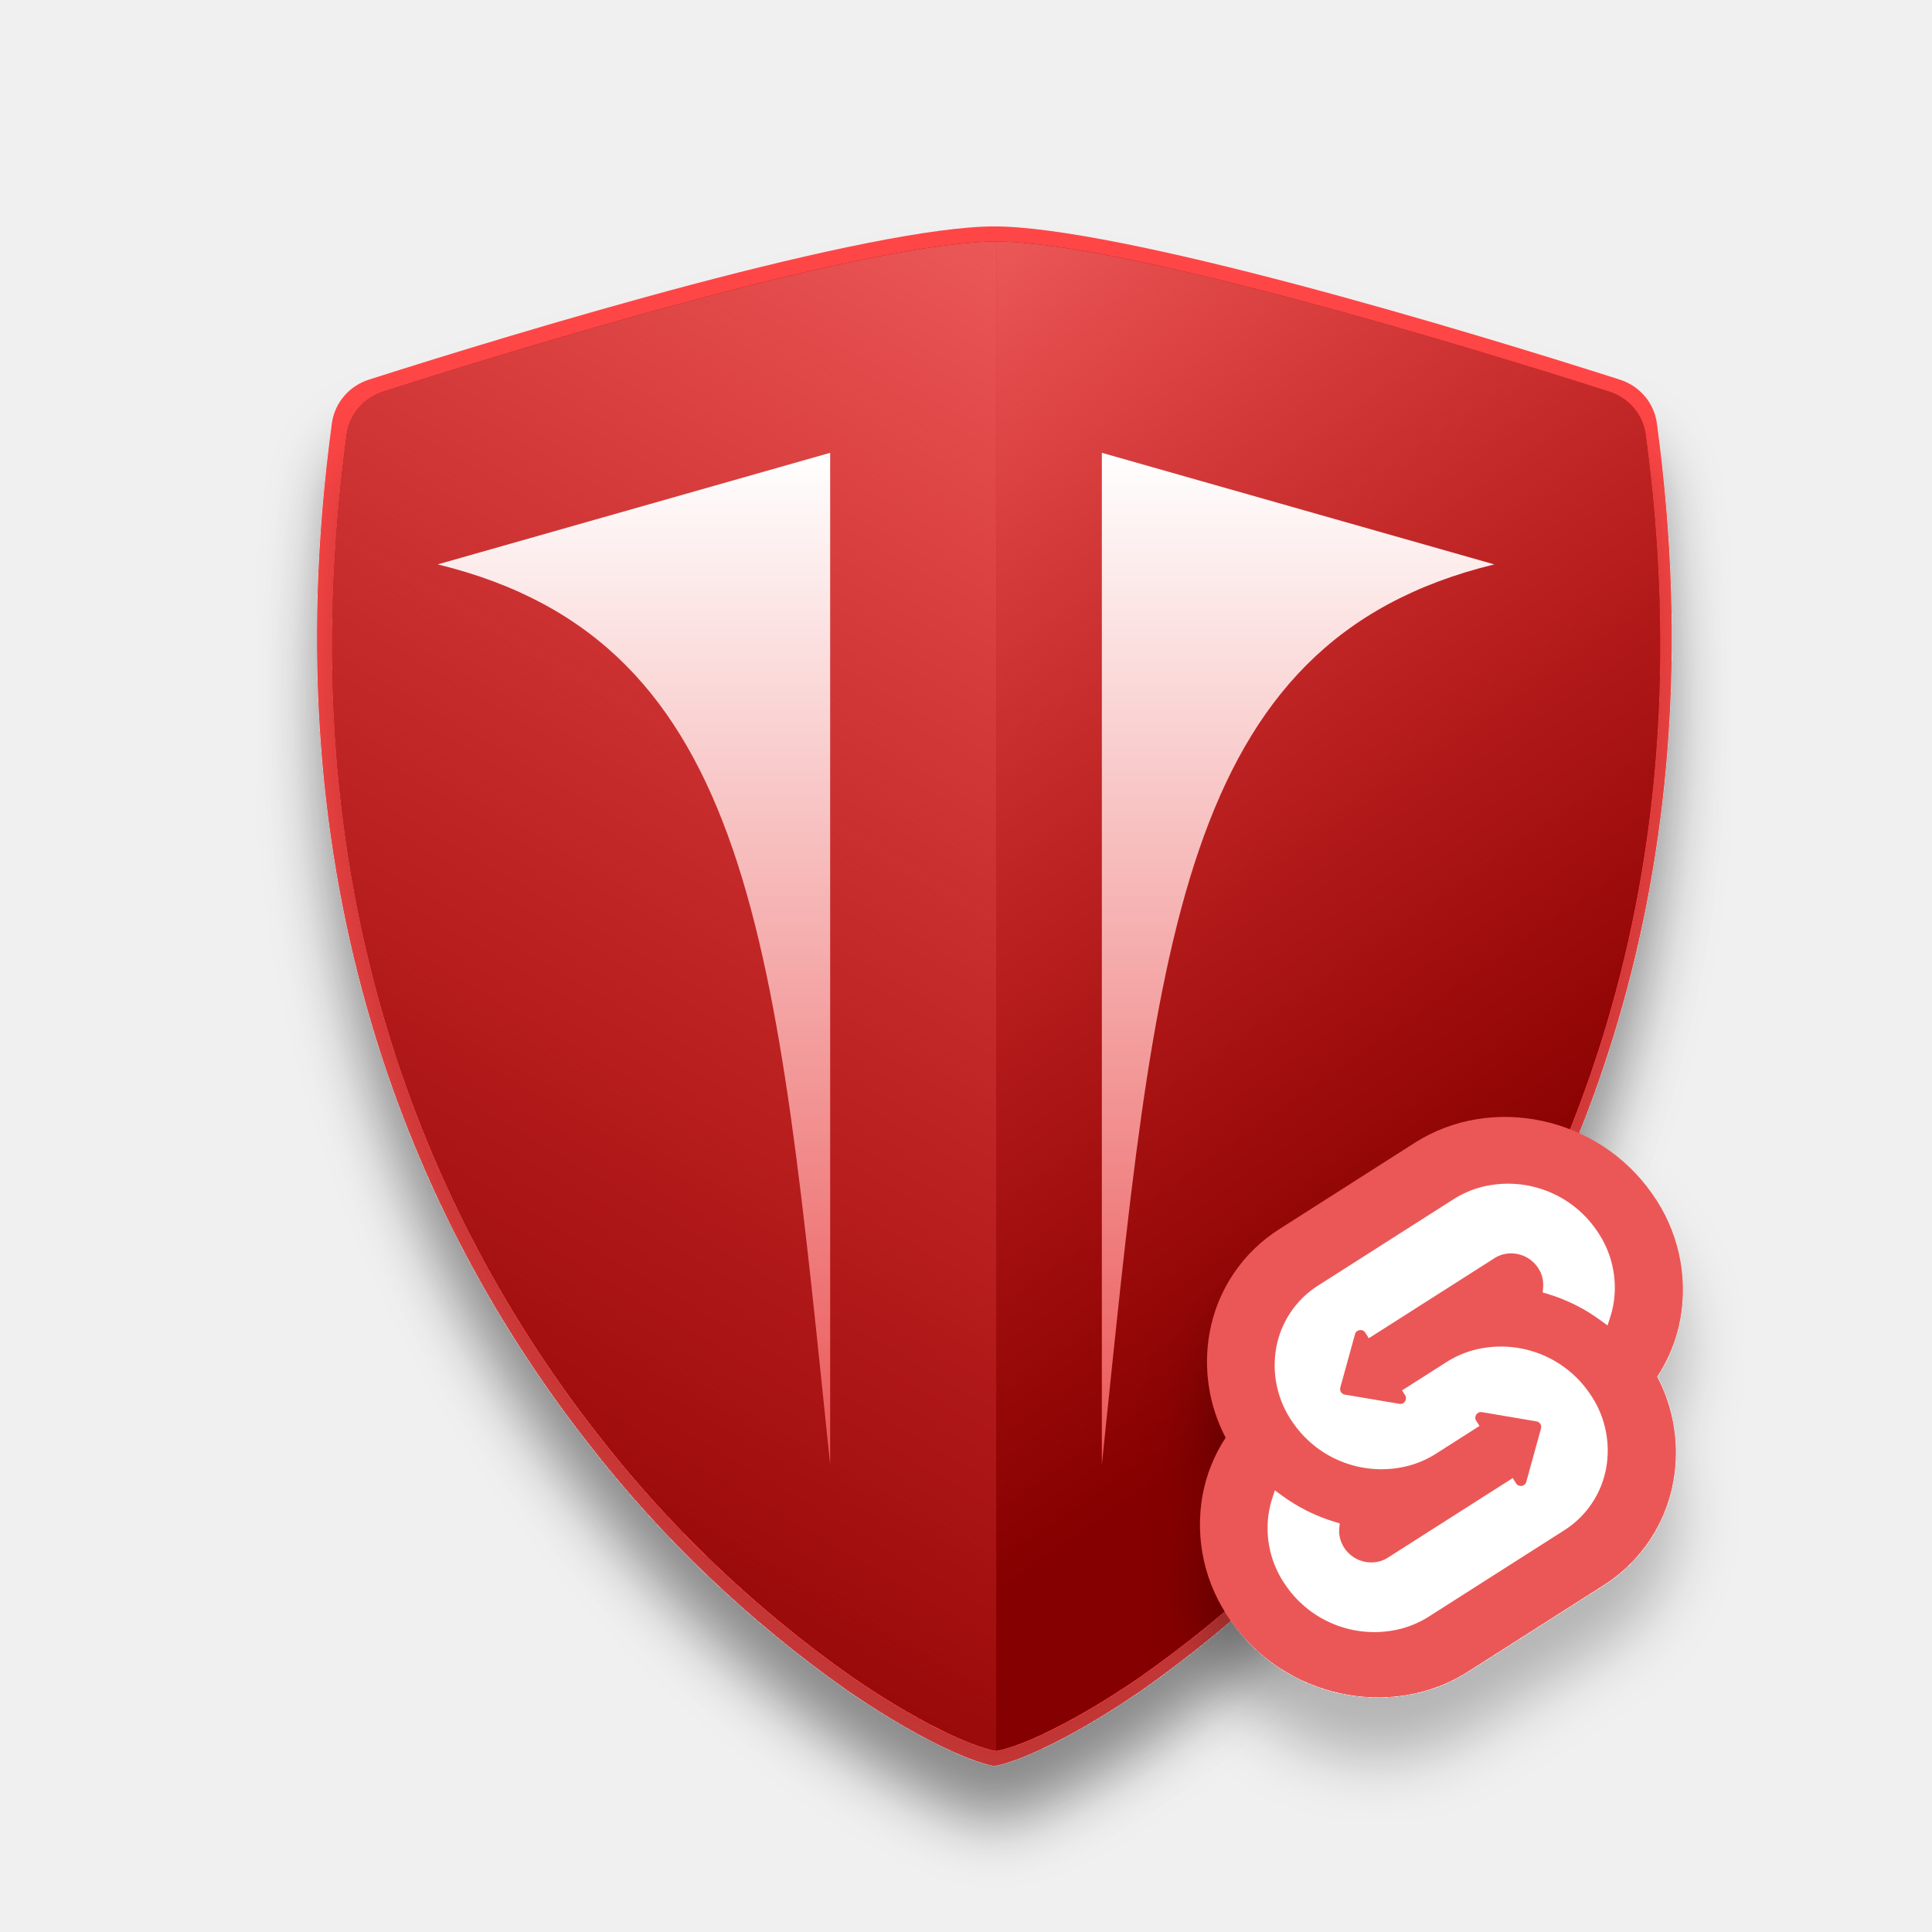
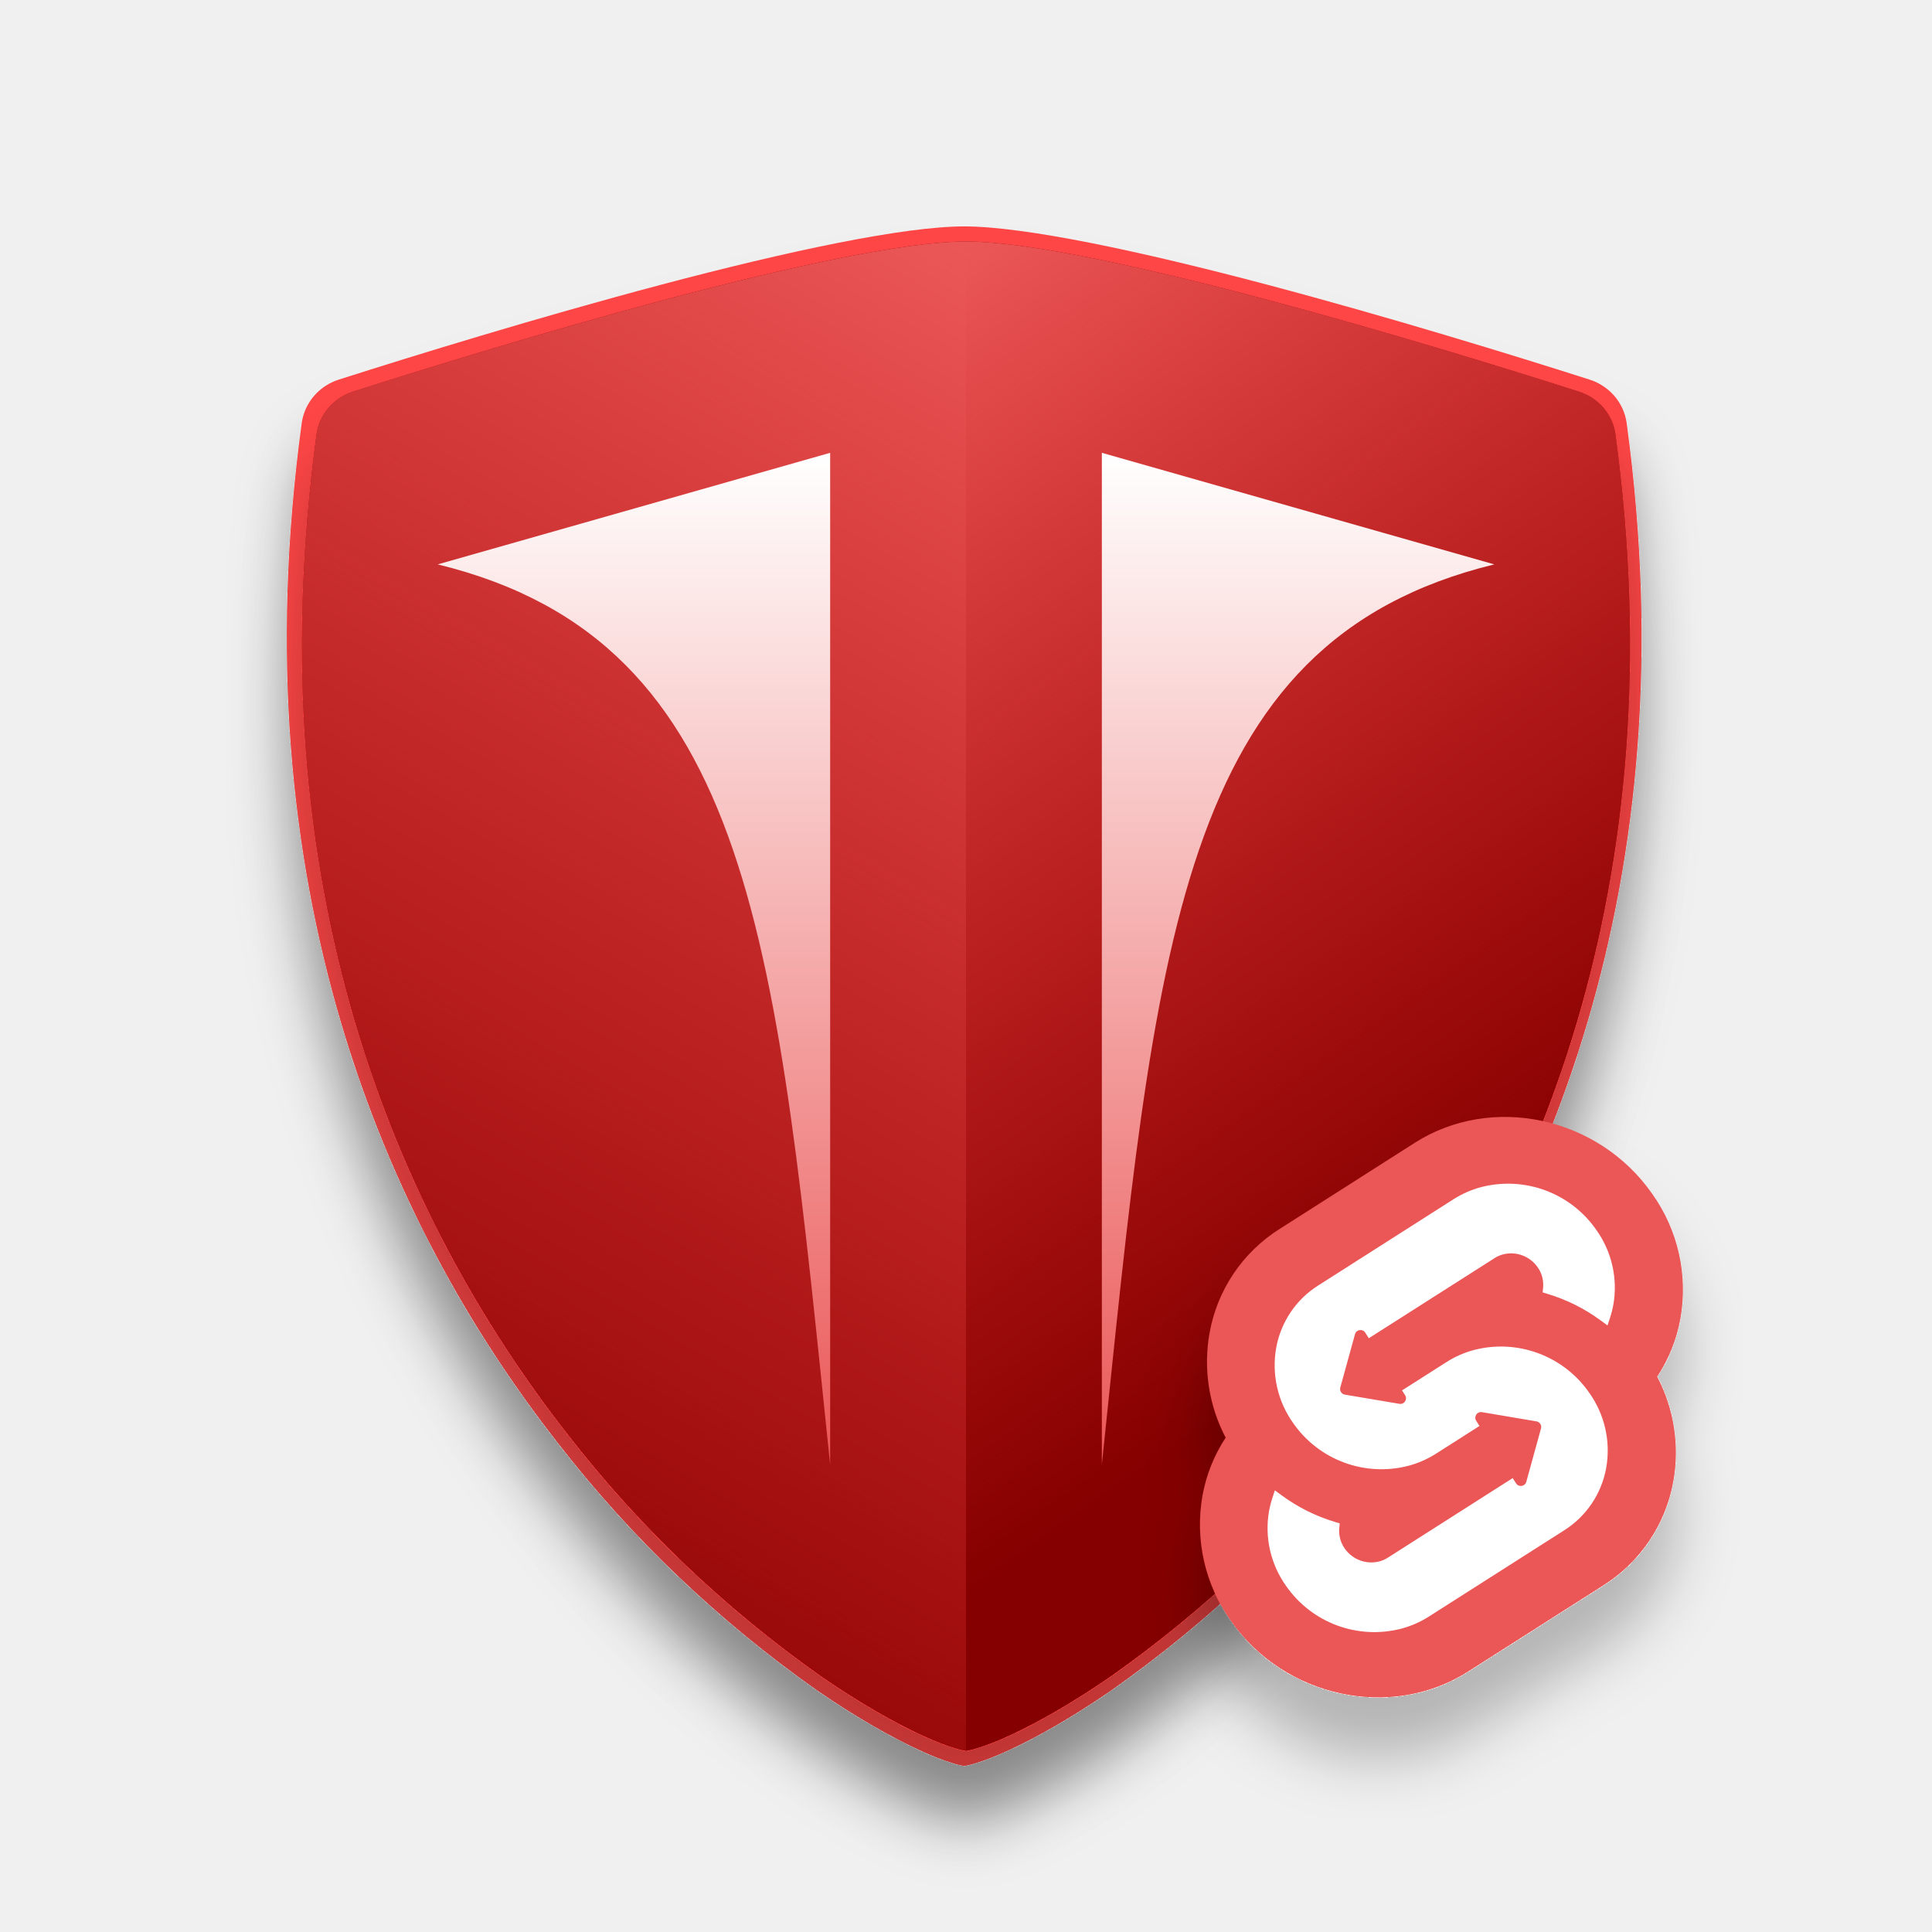
<svg xmlns="http://www.w3.org/2000/svg" width="128" height="128" viewBox="0 0 128 128" fill="none">
  <g filter="url(#filter0_d_1803_242)">
-     <path d="M65.88 15C69.879 15 77.57 16.64 85.931 18.855C94.118 21.024 102.396 23.578 107.299 25.145C107.945 25.348 108.519 25.724 108.956 26.231C109.393 26.739 109.675 27.356 109.769 28.013C113.942 58.592 104.301 80.91 92.8 95.601C87.93 101.885 82.124 107.423 75.574 112.027C72.968 113.815 70.655 115.117 68.848 115.948C67.944 116.367 67.206 116.647 66.634 116.816C66.388 116.898 66.136 116.959 65.88 117C65.624 116.959 65.372 116.898 65.127 116.816C64.555 116.647 63.816 116.368 62.912 115.948C61.105 115.117 58.792 113.815 56.187 112.027C49.637 107.423 43.831 101.886 38.961 95.601C27.46 80.91 17.819 58.592 21.991 28.013C22.086 27.356 22.368 26.739 22.805 26.231C23.241 25.724 23.816 25.348 24.462 25.145C29.365 23.578 37.643 21.024 45.83 18.855C54.19 16.64 61.88 15 65.88 15Z" fill="#FF4646" />
+     <path d="M63.88 15C67.879 15 75.57 16.64 83.931 18.855C92.118 21.024 100.396 23.578 105.299 25.145C105.945 25.348 106.519 25.724 106.956 26.231C107.393 26.739 107.675 27.356 107.769 28.013C111.942 58.592 102.301 80.91 90.8 95.601C85.93 101.885 80.124 107.423 73.574 112.027C70.968 113.815 68.655 115.117 66.848 115.948C65.944 116.367 65.206 116.647 64.634 116.816C64.388 116.898 64.136 116.959 63.88 117C63.624 116.959 63.372 116.898 63.127 116.816C62.554 116.647 61.816 116.368 60.912 115.948C59.105 115.117 56.792 113.815 54.187 112.027C47.637 107.423 41.831 101.886 36.961 95.601C25.46 80.91 15.819 58.592 19.991 28.013C20.086 27.356 20.368 26.739 20.805 26.231C21.241 25.724 21.816 25.348 22.462 25.145C27.365 23.578 35.643 21.024 43.83 18.855C52.19 16.64 59.88 15 63.88 15Z" fill="#FF4646" />
  </g>
  <g filter="url(#filter1_d_1803_242)">
-     <path d="M66 16C69.921 16 77.461 17.608 85.657 19.779C93.684 21.907 101.798 24.409 106.606 25.945C107.239 26.145 107.802 26.514 108.231 27.012C108.659 27.509 108.936 28.114 109.028 28.758C113.119 58.737 103.667 80.618 92.392 95.02C87.618 101.182 81.925 106.611 75.504 111.125C72.949 112.877 70.681 114.154 68.909 114.969C68.023 115.38 67.299 115.653 66.738 115.819C66.498 115.899 66.251 115.96 66 116C65.749 115.96 65.502 115.899 65.262 115.819C64.701 115.653 63.977 115.38 63.091 114.969C61.319 114.154 59.051 112.877 56.496 111.125C50.075 106.611 44.383 101.182 39.608 95.02C28.333 80.618 18.881 58.737 22.972 28.758C23.064 28.114 23.341 27.509 23.77 27.012C24.198 26.515 24.761 26.145 25.394 25.945C30.201 24.409 38.316 21.907 46.343 19.779C54.539 17.608 62.079 16 66 16Z" fill="#850000" />
+     <path d="M64 16C67.921 16 75.461 17.608 83.657 19.779C91.684 21.907 99.798 24.409 104.606 25.945C105.239 26.145 105.802 26.514 106.231 27.012C106.659 27.509 106.936 28.114 107.028 28.758C111.119 58.737 101.667 80.618 90.392 95.02C85.618 101.182 79.925 106.611 73.504 111.125C70.949 112.877 68.681 114.154 66.909 114.969C66.023 115.38 65.299 115.653 64.738 115.819C64.498 115.899 64.251 115.96 64 116C63.749 115.96 63.502 115.899 63.262 115.819C62.701 115.653 61.977 115.38 61.091 114.969C59.319 114.154 57.051 112.877 54.496 111.125C48.075 106.611 42.383 101.182 37.608 95.02C26.333 80.618 16.881 58.737 20.972 28.758C21.064 28.114 21.341 27.509 21.77 27.012C22.198 26.515 22.761 26.145 23.394 25.945C28.201 24.409 36.316 21.907 44.343 19.779C52.539 17.608 60.079 16 64 16Z" fill="#850000" />
  </g>
-   <path d="M66.739 115.82C66.498 115.9 66.251 115.96 66 116V16C69.921 16 77.46 17.608 85.657 19.779C93.684 21.907 101.799 24.409 106.606 25.945C107.24 26.145 107.803 26.514 108.231 27.012C108.659 27.509 108.936 28.114 109.028 28.758C113.119 58.738 103.667 80.618 92.391 95.021C87.617 101.182 81.925 106.611 75.504 111.125C72.949 112.877 70.682 114.154 68.909 114.969C68.023 115.38 67.3 115.654 66.739 115.82Z" fill="url(#paint0_linear_1803_242)" />
-   <path d="M65.262 115.82C65.502 115.9 65.749 115.96 66 116V16C62.079 16 54.54 17.608 46.343 19.779C38.316 21.907 30.201 24.409 25.394 25.945C24.761 26.145 24.197 26.514 23.769 27.012C23.341 27.509 23.064 28.114 22.972 28.758C18.881 58.738 28.333 80.618 39.609 95.021C44.383 101.182 50.075 106.611 56.496 111.125C59.051 112.877 61.318 114.154 63.091 114.969C63.977 115.38 64.7 115.654 65.262 115.82Z" fill="url(#paint1_linear_1803_242)" />
+   <path d="M64.739 115.82C64.498 115.9 64.251 115.96 64 116V16C67.921 16 75.46 17.608 83.657 19.779C91.684 21.907 99.799 24.409 104.606 25.945C105.24 26.145 105.803 26.514 106.231 27.012C106.659 27.509 106.936 28.114 107.028 28.758C111.119 58.738 101.667 80.618 90.391 95.021C85.617 101.182 79.925 106.611 73.504 111.125C70.949 112.877 68.682 114.154 66.909 114.969C66.023 115.38 65.3 115.654 64.739 115.82Z" fill="url(#paint0_linear_1803_242)" />
+   <path d="M63.262 115.82C63.502 115.9 63.749 115.96 64 116V16C60.079 16 52.54 17.608 44.343 19.779C36.316 21.907 28.201 24.409 23.394 25.945C22.761 26.145 22.197 26.514 21.769 27.012C21.341 27.509 21.064 28.114 20.972 28.758C16.881 58.738 26.333 80.618 37.609 95.021C42.383 101.182 48.075 106.611 54.496 111.125C57.051 112.877 59.318 114.154 61.091 114.969C61.977 115.38 62.7 115.654 63.262 115.82Z" fill="url(#paint1_linear_1803_242)" />
  <path d="M99 37.392C77.946 42.526 76.567 62.772 73 97.039V30L99 37.392Z" fill="url(#paint2_linear_1803_242)" />
  <path d="M29 37.392C50.054 42.526 51.434 62.772 55 97.039V30L29 37.392Z" fill="url(#paint3_linear_1803_242)" />
  <g filter="url(#filter2_d_1803_242)">
    <path fill-rule="evenodd" clip-rule="evenodd" d="M109.46 79.088C105.889 73.977 98.836 72.462 93.737 75.711L84.781 81.419C82.335 82.959 80.65 85.457 80.139 88.302C79.712 90.671 80.087 93.116 81.206 95.249C80.439 96.411 79.917 97.718 79.669 99.088C79.154 101.988 79.828 104.973 81.54 107.369C85.111 112.481 92.164 113.995 97.263 110.746L106.219 105.038C108.665 103.499 110.35 101.001 110.861 98.156C111.288 95.786 110.913 93.341 109.794 91.209C110.561 90.046 111.084 88.74 111.331 87.369C111.847 84.469 111.172 81.485 109.46 79.088Z" fill="#EB5757" />
    <path d="M92.844 107.902C89.956 108.653 86.907 107.523 85.206 105.071C84.176 103.63 83.771 101.834 84.081 100.09C84.133 99.807 84.204 99.527 84.295 99.254L84.463 98.739L84.922 99.076C85.982 99.855 87.168 100.447 88.427 100.827L88.76 100.928L88.729 101.261C88.689 101.733 88.817 102.205 89.091 102.593C89.602 103.331 90.52 103.672 91.39 103.446C91.585 103.394 91.77 103.313 91.94 103.204L100.221 97.927L100.444 98.276C100.618 98.55 101.035 98.488 101.121 98.174L102.096 94.639C102.155 94.425 102.016 94.207 101.797 94.17L98.181 93.559C97.861 93.505 97.628 93.856 97.802 94.13L98.021 94.473L95.133 96.314C94.571 96.671 93.957 96.94 93.314 97.112C90.426 97.863 87.377 96.733 85.676 94.281C84.646 92.84 84.241 91.044 84.551 89.3C84.858 87.589 85.871 86.086 87.343 85.161L96.301 79.451C96.864 79.093 97.478 78.824 98.122 78.651C101.009 77.901 104.059 79.031 105.759 81.483C106.789 82.924 107.195 84.72 106.885 86.464C106.833 86.747 106.761 87.027 106.671 87.3L106.502 87.815L106.043 87.478C104.983 86.699 103.798 86.106 102.539 85.727L102.206 85.626L102.236 85.293C102.277 84.82 102.149 84.349 101.875 83.961C101.363 83.223 100.445 82.882 99.575 83.108C99.381 83.16 99.195 83.241 99.025 83.35L90.687 88.661L90.451 88.291C90.276 88.017 89.86 88.079 89.773 88.393L88.798 91.928C88.739 92.142 88.878 92.36 89.097 92.397L92.713 93.008C93.034 93.062 93.267 92.711 93.092 92.437L92.889 92.117L95.833 90.241C96.394 89.883 97.008 89.613 97.652 89.441C100.539 88.691 103.589 89.821 105.289 92.272C106.319 93.714 106.725 95.51 106.415 97.254C106.107 98.965 105.094 100.468 103.622 101.394L94.664 107.103C94.102 107.461 93.488 107.73 92.844 107.902H92.844Z" fill="white" />
  </g>
  <defs>
-     <filter id="filter0_d_1803_242" x="17" y="15" width="97.761" height="110" filterUnits="userSpaceOnUse" color-interpolation-filters="sRGB">
+     <filter id="filter0_d_1803_242" x="15" y="15" width="97.761" height="110" filterUnits="userSpaceOnUse" color-interpolation-filters="sRGB">
      <feFlood flood-opacity="0" result="BackgroundImageFix" />
      <feColorMatrix in="SourceAlpha" type="matrix" values="0 0 0 0 0 0 0 0 0 0 0 0 0 0 0 0 0 0 127 0" result="hardAlpha" />
      <feOffset dy="4" />
      <feGaussianBlur stdDeviation="2" />
      <feComposite in2="hardAlpha" operator="out" />
      <feColorMatrix type="matrix" values="0 0 0 0 0 0 0 0 0 0 0 0 0 0 0 0 0 0 0.25 0" />
      <feBlend mode="normal" in2="BackgroundImageFix" result="effect1_dropShadow_1803_242" />
      <feBlend mode="normal" in="SourceGraphic" in2="effect1_dropShadow_1803_242" result="shape" />
    </filter>
-     <filter id="filter1_d_1803_242" x="18" y="16" width="96" height="108" filterUnits="userSpaceOnUse" color-interpolation-filters="sRGB">
+     <filter id="filter1_d_1803_242" x="16" y="16" width="96" height="108" filterUnits="userSpaceOnUse" color-interpolation-filters="sRGB">
      <feFlood flood-opacity="0" result="BackgroundImageFix" />
      <feColorMatrix in="SourceAlpha" type="matrix" values="0 0 0 0 0 0 0 0 0 0 0 0 0 0 0 0 0 0 127 0" result="hardAlpha" />
      <feOffset dy="4" />
      <feGaussianBlur stdDeviation="2" />
      <feComposite in2="hardAlpha" operator="out" />
      <feColorMatrix type="matrix" values="0 0 0 0 0 0 0 0 0 0 0 0 0 0 0 0 0 0 0.25 0" />
      <feBlend mode="normal" in2="BackgroundImageFix" result="effect1_dropShadow_1803_242" />
      <feBlend mode="normal" in="SourceGraphic" in2="effect1_dropShadow_1803_242" result="shape" />
    </filter>
    <filter id="filter2_d_1803_242" x="75.5" y="74" width="40" height="46.457" filterUnits="userSpaceOnUse" color-interpolation-filters="sRGB">
      <feFlood flood-opacity="0" result="BackgroundImageFix" />
      <feColorMatrix in="SourceAlpha" type="matrix" values="0 0 0 0 0 0 0 0 0 0 0 0 0 0 0 0 0 0 127 0" result="hardAlpha" />
      <feOffset dy="4" />
      <feGaussianBlur stdDeviation="2" />
      <feComposite in2="hardAlpha" operator="out" />
      <feColorMatrix type="matrix" values="0 0 0 0 0 0 0 0 0 0 0 0 0 0 0 0 0 0 0.25 0" />
      <feBlend mode="normal" in2="BackgroundImageFix" result="effect1_dropShadow_1803_242" />
      <feBlend mode="normal" in="SourceGraphic" in2="effect1_dropShadow_1803_242" result="shape" />
    </filter>
-     <linearGradient id="paint0_linear_1803_242" x1="66.295" y1="15.805" x2="108.654" y2="76.467" gradientUnits="userSpaceOnUse">
+     <linearGradient id="paint0_linear_1803_242" x1="64.295" y1="15.805" x2="106.654" y2="76.467" gradientUnits="userSpaceOnUse">
      <stop stop-color="#EB5757" />
      <stop offset="1" stop-color="#FC3131" stop-opacity="0" />
    </linearGradient>
-     <linearGradient id="paint1_linear_1803_242" x1="65.715" y1="16" x2="12.095" y2="107.698" gradientUnits="userSpaceOnUse">
+     <linearGradient id="paint1_linear_1803_242" x1="63.715" y1="16" x2="10.095" y2="107.698" gradientUnits="userSpaceOnUse">
      <stop stop-color="#EB5757" />
      <stop offset="1" stop-color="#FC3131" stop-opacity="0" />
    </linearGradient>
    <linearGradient id="paint2_linear_1803_242" x1="86" y1="30" x2="86" y2="97.039" gradientUnits="userSpaceOnUse">
      <stop stop-color="white" />
      <stop offset="1" stop-color="#EB5757" />
    </linearGradient>
    <linearGradient id="paint3_linear_1803_242" x1="42" y1="30" x2="42" y2="97.039" gradientUnits="userSpaceOnUse">
      <stop stop-color="white" />
      <stop offset="1" stop-color="#EB5757" />
    </linearGradient>
  </defs>
</svg>
